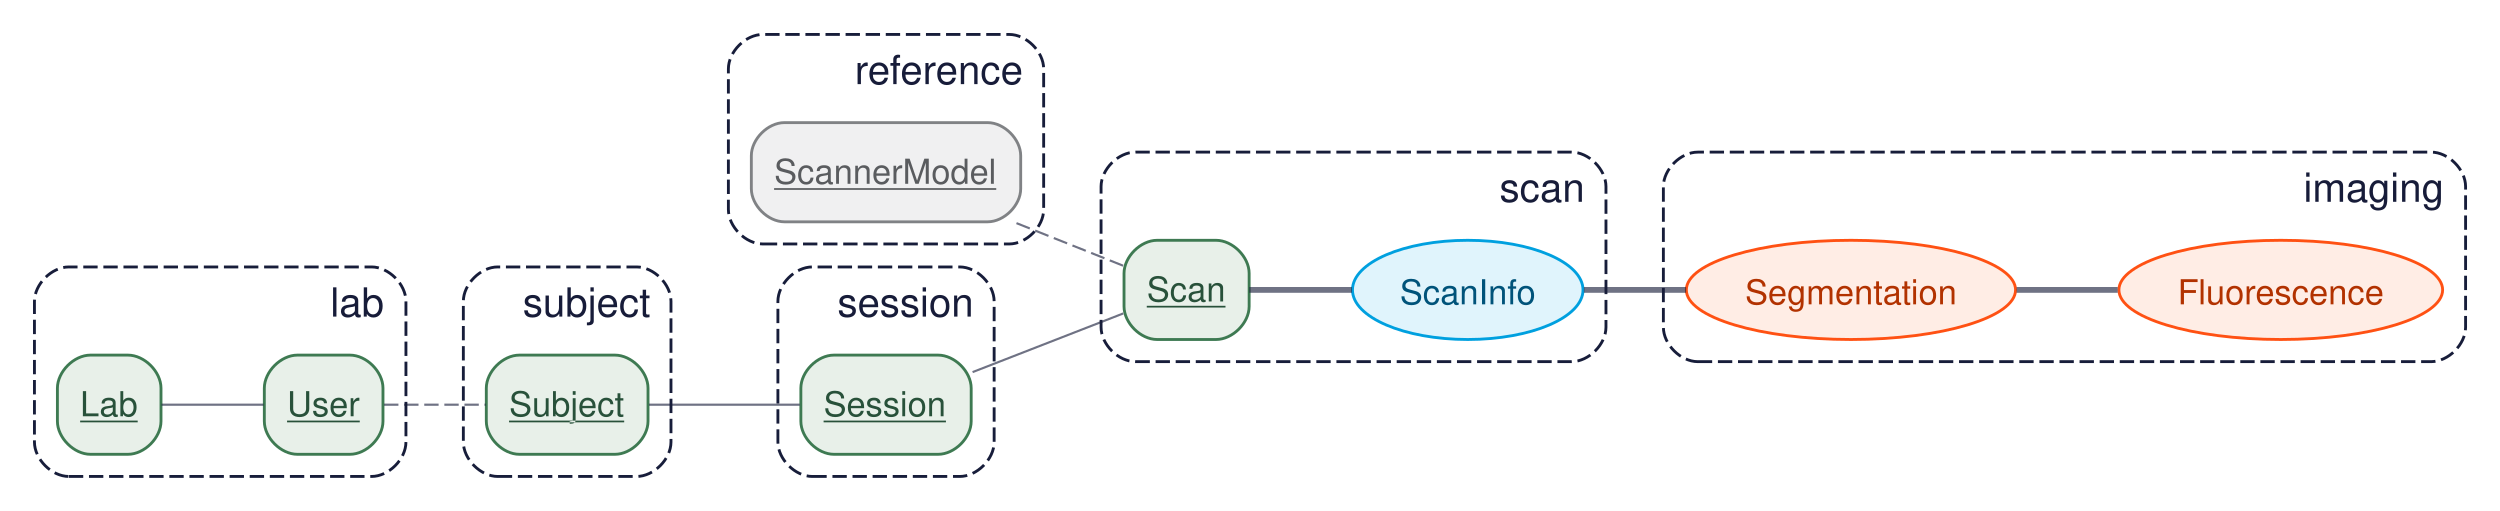
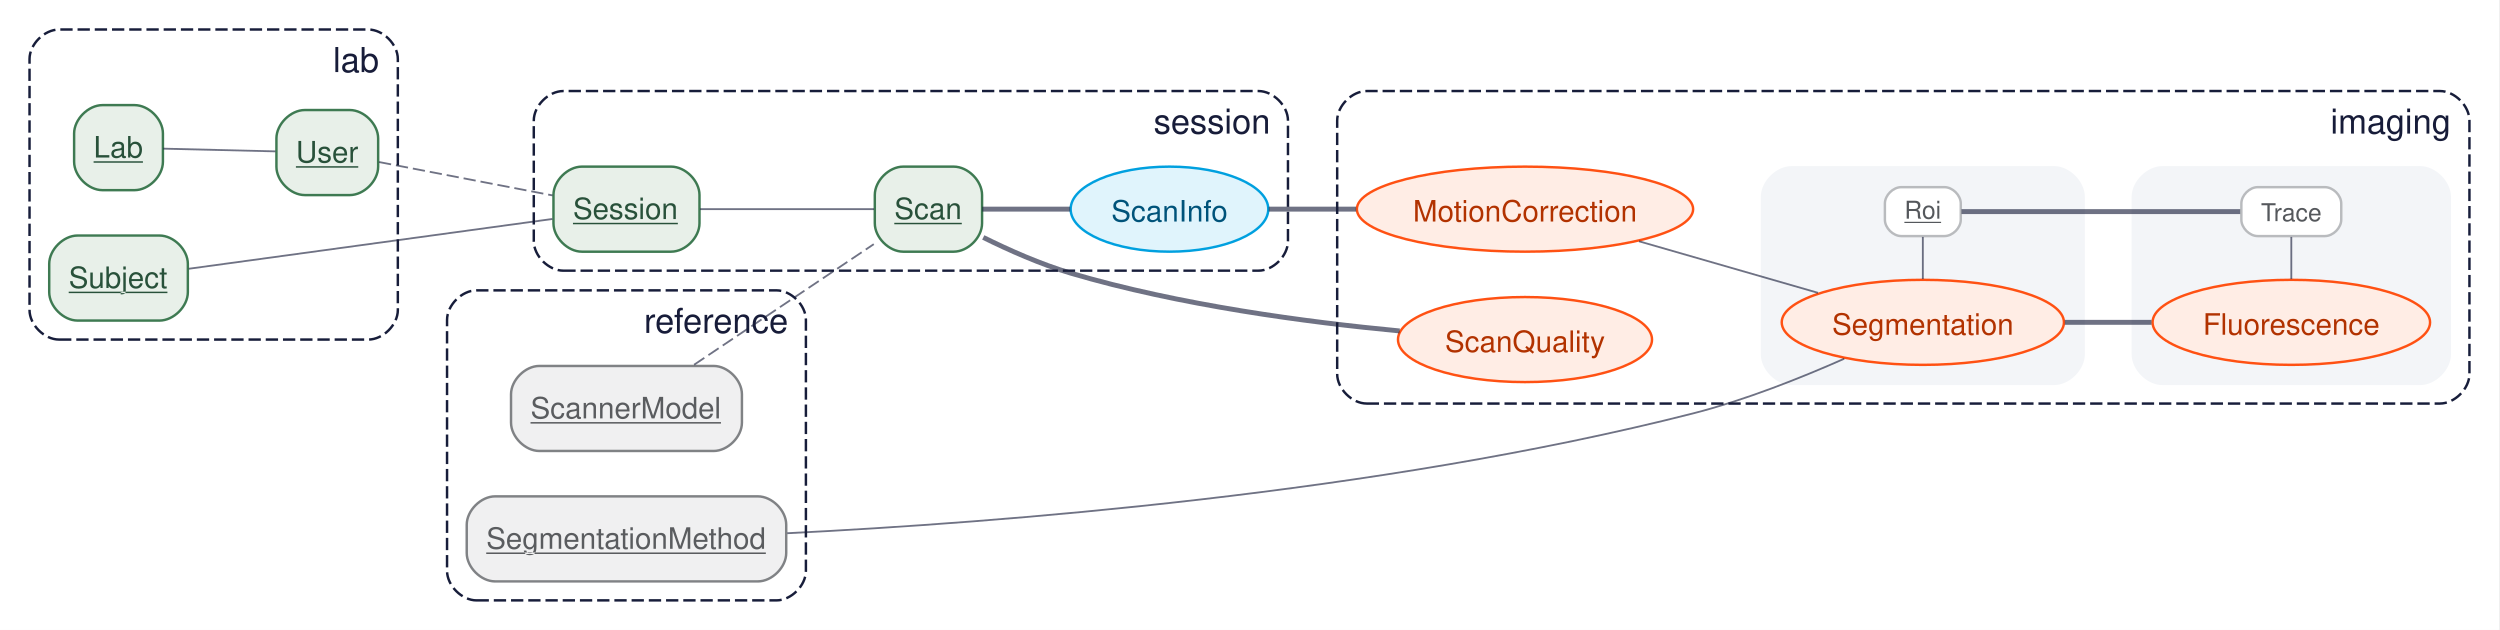
- <svg xmlns="http://www.w3.org/2000/svg" xmlns:xlink="http://www.w3.org/1999/xlink" width="871pt" height="178pt" viewBox="0.00 0.00 871.00 178.00">
+ <svg xmlns="http://www.w3.org/2000/svg" xmlns:xlink="http://www.w3.org/1999/xlink" width="1016pt" height="256pt" viewBox="0.00 0.00 1016.00 256.00">
  <style>
@media (prefers-color-scheme: dark) {
  svg { background-color: #161A21; }
  polygon[fill="white"] { fill: #161A21; }
  [fill="#fffde7"] { fill: #3A3620; }
  [stroke="#c9bc5b"] { stroke: #C9BC5B; }
  [fill="#6b6420"] { fill: #EBE3A0; }
  [fill="#e8f0e9"] { fill: #16281F; }
  [stroke="#3e7a52"] { stroke: #6BBF94; }
  [fill="#28513a"] { fill: #BCE6CF; }
  [fill="#f0f0f1"] { fill: #242832; }
  [stroke="#808285"] { stroke: #9DA0A4; }
  [fill="#5a5c5f"] { fill: #C9CFD9; }
  [fill="#ffede5"] { fill: #331B12; }
  [stroke="#ff5113"] { stroke: #FF7A47; }
  [fill="#b23200"] { fill: #FFC7AE; }
  [fill="#e0f4fc"] { fill: #0F2433; }
  [stroke="#00a0df"] { stroke: #33B8E8; }
  [fill="#00537a"] { fill: #BEE7F9; }
  [fill="#ffffff"] { fill: #1E232C; }
  [stroke="#b9bbbe"] { stroke: #8F959D; }
  [fill="#55585c"] { fill: #C8CED8; }
  [fill="#edeef0"] { fill: #242730; }
  [stroke="#808890"] { stroke: #8890A0; }
  [fill="#404040"] { fill: #C7CDD6; }
  [stroke="#171c39"] { stroke: #AEB6C2; stroke-opacity: 0.753; }
  [stroke="#c77d3a"] { stroke: #D68C4A; stroke-opacity: 0.753; }
  [fill="#f3f5f8"] { fill: #2A313D; }
  [stroke="#f3f5f8"] { stroke: #2A313D; }
  [stroke="#171d3a"] { stroke: #606875; }
  [fill="#171c39"] { fill: #8A93A1; }
}
</style>
-   <g id="graph0" class="graph" transform="scale(1 1) rotate(0) translate(4 174)">
-     <polygon fill="white" stroke="none" points="-4,4 -4,-174 867.01,-174 867.01,4 -4,4" />
+   <g id="graph0" class="graph" transform="scale(1 1) rotate(0) translate(4 252)">
+     <polygon fill="white" stroke="none" points="-4,4 -4,-252 1011.58,-252 1011.58,4 -4,4" />
    <g id="clust1" class="cluster">
-       <path fill="none" stroke="#171d3a" stroke-dasharray="5,2" d="M587.52,-48C587.52,-48 843.01,-48 843.01,-48 849.01,-48 855.01,-54 855.01,-60 855.01,-60 855.01,-109 855.01,-109 855.01,-115 849.01,-121 843.01,-121 843.01,-121 587.52,-121 587.52,-121 581.52,-121 575.52,-115 575.52,-109 575.52,-109 575.52,-60 575.52,-60 575.52,-54 581.52,-48 587.52,-48" />
-       <text xml:space="preserve" text-anchor="middle" x="823.01" y="-103.7" font-family="Helvetica,sans-Serif" font-size="14.00" fill="#171c39">imaging</text>
+       <path fill="none" stroke="#171d3a" stroke-dasharray="5,2" d="M551.43,-88C551.43,-88 987.58,-88 987.58,-88 993.58,-88 999.58,-94 999.58,-100 999.58,-100 999.58,-203 999.58,-203 999.58,-209 993.58,-215 987.58,-215 987.58,-215 551.43,-215 551.43,-215 545.43,-215 539.43,-209 539.43,-203 539.43,-203 539.43,-100 539.43,-100 539.43,-94 545.43,-88 551.43,-88" />
+       <text xml:space="preserve" text-anchor="middle" x="967.58" y="-197.7" font-family="Helvetica,sans-Serif" font-size="14.00" fill="#171c39">imaging</text>
    </g>
    <g id="clust2" class="cluster">
-       <path fill="none" stroke="#171d3a" stroke-dasharray="5,2" d="M20,-8C20,-8 125.43,-8 125.43,-8 131.43,-8 137.43,-14 137.43,-20 137.43,-20 137.43,-69 137.43,-69 137.43,-75 131.43,-81 125.43,-81 125.43,-81 20,-81 20,-81 14,-81 8,-75 8,-69 8,-69 8,-20 8,-20 8,-14 14,-8 20,-8" />
-       <text xml:space="preserve" text-anchor="middle" x="120.43" y="-63.7" font-family="Helvetica,sans-Serif" font-size="14.00" fill="#171c39">lab</text>
-     </g>
-     <g id="clust3" class="cluster">
-       <path fill="none" stroke="#171d3a" stroke-dasharray="5,2" d="M261.77,-89C261.77,-89 347.61,-89 347.61,-89 353.61,-89 359.61,-95 359.61,-101 359.61,-101 359.61,-150 359.61,-150 359.61,-156 353.61,-162 347.61,-162 347.61,-162 261.77,-162 261.77,-162 255.77,-162 249.77,-156 249.77,-150 249.77,-150 249.77,-101 249.77,-101 249.77,-95 255.77,-89 261.77,-89" />
-       <text xml:space="preserve" text-anchor="middle" x="323.11" y="-144.7" font-family="Helvetica,sans-Serif" font-size="14.00" fill="#171c39">reference</text>
+       <path fill="#f3f5f8" stroke="#f3f5f8" d="M874.79,-96C874.79,-96 979.58,-96 979.58,-96 985.58,-96 991.58,-102 991.58,-108 991.58,-108 991.58,-172 991.58,-172 991.58,-178 985.58,-184 979.58,-184 979.58,-184 874.79,-184 874.79,-184 868.79,-184 862.79,-178 862.79,-172 862.79,-172 862.79,-108 862.79,-108 862.79,-102 868.79,-96 874.79,-96" />
    </g>
    <g id="clust4" class="cluster">
-       <path fill="none" stroke="#171d3a" stroke-dasharray="5,2" d="M391.61,-48C391.61,-48 543.52,-48 543.52,-48 549.52,-48 555.52,-54 555.52,-60 555.52,-60 555.52,-109 555.52,-109 555.52,-115 549.52,-121 543.52,-121 543.52,-121 391.61,-121 391.61,-121 385.61,-121 379.61,-115 379.61,-109 379.61,-109 379.61,-60 379.61,-60 379.61,-54 385.61,-48 391.61,-48" />
-       <text xml:space="preserve" text-anchor="middle" x="533.27" y="-103.7" font-family="Helvetica,sans-Serif" font-size="14.00" fill="#171c39">scan</text>
-     </g>
-     <g id="clust5" class="cluster">
-       <path fill="none" stroke="#171d3a" stroke-dasharray="5,2" d="M279.02,-8C279.02,-8 330.36,-8 330.36,-8 336.36,-8 342.36,-14 342.36,-20 342.36,-20 342.36,-69 342.36,-69 342.36,-75 336.36,-81 330.36,-81 330.36,-81 279.02,-81 279.02,-81 273.02,-81 267.02,-75 267.02,-69 267.02,-69 267.02,-20 267.02,-20 267.02,-14 273.02,-8 279.02,-8" />
-       <text xml:space="preserve" text-anchor="middle" x="311.49" y="-63.7" font-family="Helvetica,sans-Serif" font-size="14.00" fill="#171c39">session</text>
+       <path fill="#f3f5f8" stroke="#f3f5f8" d="M724.09,-96C724.09,-96 830.79,-96 830.79,-96 836.79,-96 842.79,-102 842.79,-108 842.79,-108 842.79,-172 842.79,-172 842.79,-178 836.79,-184 830.79,-184 830.79,-184 724.09,-184 724.09,-184 718.09,-184 712.09,-178 712.09,-172 712.09,-172 712.09,-108 712.09,-108 712.09,-102 718.09,-96 724.09,-96" />
    </g>
    <g id="clust6" class="cluster">
-       <path fill="none" stroke="#171d3a" stroke-dasharray="5,2" d="M169.43,-8C169.43,-8 217.77,-8 217.77,-8 223.77,-8 229.77,-14 229.77,-20 229.77,-20 229.77,-69 229.77,-69 229.77,-75 223.77,-81 217.77,-81 217.77,-81 169.43,-81 169.43,-81 163.43,-81 157.43,-75 157.43,-69 157.43,-69 157.43,-20 157.43,-20 157.43,-14 163.43,-8 169.43,-8" />
-       <text xml:space="preserve" text-anchor="middle" x="200.39" y="-63.7" font-family="Helvetica,sans-Serif" font-size="14.00" fill="#171c39">subject</text>
+       <path fill="none" stroke="#171d3a" stroke-dasharray="5,2" d="M20,-114C20,-114 145.68,-114 145.68,-114 151.68,-114 157.68,-120 157.68,-126 157.68,-126 157.68,-228 157.68,-228 157.68,-234 151.68,-240 145.68,-240 145.68,-240 20,-240 20,-240 14,-240 8,-234 8,-228 8,-228 8,-126 8,-126 8,-120 14,-114 20,-114" />
+       <text xml:space="preserve" text-anchor="middle" x="140.68" y="-222.7" font-family="Helvetica,sans-Serif" font-size="14.00" fill="#171c39">lab</text>
+     </g>
+     <g id="clust7" class="cluster">
+       <path fill="none" stroke="#171d3a" stroke-dasharray="5,2" d="M189.68,-8C189.68,-8 311.52,-8 311.52,-8 317.52,-8 323.52,-14 323.52,-20 323.52,-20 323.52,-122 323.52,-122 323.52,-128 317.52,-134 311.52,-134 311.52,-134 189.68,-134 189.68,-134 183.68,-134 177.68,-128 177.68,-122 177.68,-122 177.68,-20 177.68,-20 177.68,-14 183.68,-8 189.68,-8" />
+       <text xml:space="preserve" text-anchor="middle" x="287.02" y="-116.7" font-family="Helvetica,sans-Serif" font-size="14.00" fill="#171c39">reference</text>
+     </g>
+     <g id="clust8" class="cluster">
+       <path fill="none" stroke="#171d3a" stroke-dasharray="5,2" d="M224.93,-142C224.93,-142 507.43,-142 507.43,-142 513.43,-142 519.43,-148 519.43,-154 519.43,-154 519.43,-203 519.43,-203 519.43,-209 513.43,-215 507.43,-215 507.43,-215 224.93,-215 224.93,-215 218.93,-215 212.93,-209 212.93,-203 212.93,-203 212.93,-154 212.93,-154 212.93,-148 218.93,-142 224.93,-142" />
+       <text xml:space="preserve" text-anchor="middle" x="488.56" y="-197.7" font-family="Helvetica,sans-Serif" font-size="14.00" fill="#171c39">session</text>
    </g>
    <g id="node1" class="node">
      <g id="a_node1">
        <a xlink:title="→ Segmentation&#13;------------------------------&#13;timestamps           &#13;">
-           <ellipse fill="#ffede5" stroke="#ff5113" cx="790.62" cy="-73" rx="56.39" ry="17.28" />
-           <text xml:space="preserve" text-anchor="middle" x="790.62" y="-67.97" font-family="Helvetica,sans-Serif" font-size="12.00" fill="#b23200">Fluorescence</text>
-         </a>
-       </g>
+           <ellipse fill="#ffede5" stroke="#ff5113" cx="927.19" cy="-121" rx="56.39" ry="17.28" />
+           <text xml:space="preserve" text-anchor="middle" x="927.19" y="-115.97" font-family="Helvetica,sans-Serif" font-size="12.00" fill="#b23200">Fluorescence</text>
+         </a>
+       </g>
+     </g>
+     <g id="node6" class="node">
+       <g id="a_node6">
+         <a xlink:title="→ Fluorescence&#13;→ Segmentation.Roi&#13;------------------------------&#13;trace                &#13;">
+           <path fill="#ffffff" stroke="#b9bbbe" d="M940.85,-175.94C940.85,-175.94 913.52,-175.94 913.52,-175.94 910.21,-175.94 906.89,-172.63 906.89,-169.31 906.89,-169.31 906.89,-162.69 906.89,-162.69 906.89,-159.37 910.21,-156.06 913.52,-156.06 913.52,-156.06 940.85,-156.06 940.85,-156.06 944.17,-156.06 947.48,-159.37 947.48,-162.69 947.48,-162.69 947.48,-169.31 947.48,-169.31 947.48,-172.63 944.17,-175.94 940.85,-175.94" />
+           <text xml:space="preserve" text-anchor="middle" x="927.19" y="-162.12" font-family="Helvetica,sans-Serif" font-size="10.00" fill="#55585c">Trace</text>
+         </a>
+       </g>
+     </g>
+     <g id="edge1" class="edge">
+       <path fill="none" stroke="#171c39" stroke-width="0.75" stroke-opacity="0.62" d="M927.19,-138.58C927.19,-144.29 927.19,-150 927.19,-155.72" />
    </g>
    <g id="node2" class="node">
      <g id="a_node2">
+         <a xlink:title="→ MotionCorrection&#13;→ SegmentationMethod&#13;------------------------------&#13;num_rois             &#13;">
+           <ellipse fill="#ffede5" stroke="#ff5113" cx="777.44" cy="-121" rx="57.35" ry="17.28" />
+           <text xml:space="preserve" text-anchor="middle" x="777.44" y="-115.97" font-family="Helvetica,sans-Serif" font-size="12.00" fill="#b23200">Segmentation</text>
+         </a>
+       </g>
+     </g>
+     <g id="edge3" class="edge">
+       <path fill="none" stroke="#171c39" stroke-width="2" stroke-opacity="0.62" d="M835.14,-121C846.7,-121 858.85,-121 870.37,-121" />
+     </g>
+     <g id="node7" class="node">
+       <g id="a_node7">
+         <a xlink:title="→ Segmentation&#13;roi_idx              &#13;------------------------------&#13;mask                 &#13;">
+           <path fill="#ffffff" stroke="#b9bbbe" d="M786.23,-175.94C786.23,-175.94 768.65,-175.94 768.65,-175.94 765.34,-175.94 762.02,-172.63 762.02,-169.31 762.02,-169.31 762.02,-162.69 762.02,-162.69 762.02,-159.37 765.34,-156.06 768.65,-156.06 768.65,-156.06 786.23,-156.06 786.23,-156.06 789.55,-156.06 792.86,-159.37 792.86,-162.69 792.86,-162.69 792.86,-169.31 792.86,-169.31 792.86,-172.63 789.55,-175.94 786.23,-175.94" />
+           <text xml:space="preserve" text-anchor="start" x="769.94" y="-163.12" font-family="Helvetica,sans-Serif" text-decoration="underline" font-size="10.00" fill="#55585c">Roi</text>
+         </a>
+       </g>
+     </g>
+     <g id="edge4" class="edge">
+       <path fill="none" stroke="#171c39" stroke-width="0.75" stroke-opacity="0.62" d="M777.44,-138.58C777.44,-144.29 777.44,-150 777.44,-155.72" />
+     </g>
+     <g id="node3" class="node">
+       <g id="a_node3">
        <a xlink:title="lab_name             &#13;------------------------------&#13;institution          &#13;">
-           <path fill="#e8f0e9" stroke="#3e7a52" d="M40.57,-50.28C40.57,-50.28 27.52,-50.28 27.52,-50.28 21.76,-50.28 16,-44.52 16,-38.76 16,-38.76 16,-27.24 16,-27.24 16,-21.48 21.76,-15.72 27.52,-15.72 27.52,-15.72 40.57,-15.72 40.57,-15.72 46.33,-15.72 52.09,-21.48 52.09,-27.24 52.09,-27.24 52.09,-38.76 52.09,-38.76 52.09,-44.52 46.33,-50.28 40.57,-50.28" />
-           <text xml:space="preserve" text-anchor="start" x="23.92" y="-28.98" font-family="Helvetica,sans-Serif" text-decoration="underline" font-size="12.00" fill="#28513a">Lab</text>
-         </a>
-       </g>
+           <path fill="#e8f0e9" stroke="#3e7a52" d="M50.69,-209.28C50.69,-209.28 37.64,-209.28 37.64,-209.28 31.88,-209.28 26.12,-203.52 26.12,-197.76 26.12,-197.76 26.12,-186.24 26.12,-186.24 26.12,-180.48 31.88,-174.72 37.64,-174.72 37.64,-174.72 50.69,-174.72 50.69,-174.72 56.45,-174.72 62.21,-180.48 62.21,-186.24 62.21,-186.24 62.21,-197.76 62.21,-197.76 62.21,-203.52 56.45,-209.28 50.69,-209.28" />
+           <text xml:space="preserve" text-anchor="start" x="34.04" y="-187.97" font-family="Helvetica,sans-Serif" text-decoration="underline" font-size="12.00" fill="#28513a">Lab</text>
+         </a>
+       </g>
+     </g>
+     <g id="node12" class="node">
+       <g id="a_node12">
+         <a xlink:title="→ Lab&#13;user_name            &#13;------------------------------&#13;email                &#13;">
+           <path fill="#e8f0e9" stroke="#3e7a52" d="M138.16,-207.28C138.16,-207.28 119.86,-207.28 119.86,-207.28 114.1,-207.28 108.34,-201.52 108.34,-195.76 108.34,-195.76 108.34,-184.24 108.34,-184.24 108.34,-178.48 114.1,-172.72 119.86,-172.72 119.86,-172.72 138.16,-172.72 138.16,-172.72 143.92,-172.72 149.68,-178.48 149.68,-184.24 149.68,-184.24 149.68,-195.76 149.68,-195.76 149.68,-201.52 143.92,-207.28 138.16,-207.28" />
+           <text xml:space="preserve" text-anchor="start" x="116.26" y="-185.97" font-family="Helvetica,sans-Serif" text-decoration="underline" font-size="12.00" fill="#28513a">User</text>
+         </a>
+       </g>
+     </g>
+     <g id="edge6" class="edge">
+       <path fill="none" stroke="#171c39" stroke-width="0.75" stroke-opacity="0.62" d="M62.33,-191.59C75.6,-191.27 94,-190.82 107.95,-190.48" />
+     </g>
+     <g id="node4" class="node">
+       <g id="a_node4">
+         <a xlink:title="scanner_model        &#13;------------------------------&#13;manufacturer         &#13;">
+           <path fill="#f0f0f1" stroke="#808285" d="M286,-103.28C286,-103.28 215.2,-103.28 215.2,-103.28 209.44,-103.28 203.68,-97.52 203.68,-91.76 203.68,-91.76 203.68,-80.24 203.68,-80.24 203.68,-74.48 209.44,-68.72 215.2,-68.72 215.2,-68.72 286,-68.72 286,-68.72 291.76,-68.72 297.52,-74.48 297.52,-80.24 297.52,-80.24 297.52,-91.76 297.52,-91.76 297.52,-97.52 291.76,-103.28 286,-103.28" />
+           <text xml:space="preserve" text-anchor="start" x="211.6" y="-81.97" font-family="Helvetica,sans-Serif" text-decoration="underline" font-size="12.00" fill="#5a5c5f">ScannerModel</text>
+         </a>
+       </g>
+     </g>
+     <g id="node10" class="node">
+       <g id="a_node10">
+         <a xlink:title="→ Session&#13;scan_idx             &#13;------------------------------&#13;→ ScannerModel&#13;depth                &#13;">
+           <path fill="#e8f0e9" stroke="#3e7a52" d="M383.59,-184.28C383.59,-184.28 363.04,-184.28 363.04,-184.28 357.28,-184.28 351.52,-178.52 351.52,-172.76 351.52,-172.76 351.52,-161.24 351.52,-161.24 351.52,-155.48 357.28,-149.72 363.04,-149.72 363.04,-149.72 383.59,-149.72 383.59,-149.72 389.35,-149.72 395.11,-155.48 395.11,-161.24 395.11,-161.24 395.11,-172.76 395.11,-172.76 395.11,-178.52 389.35,-184.28 383.59,-184.28" />
+           <text xml:space="preserve" text-anchor="start" x="359.44" y="-162.97" font-family="Helvetica,sans-Serif" text-decoration="underline" font-size="12.00" fill="#28513a">Scan</text>
+         </a>
+       </g>
+     </g>
+     <g id="edge9" class="edge">
+       <path fill="none" stroke="#171c39" stroke-width="0.75" stroke-dasharray="5,2" stroke-opacity="0.62" d="M278.09,-103.78C300.02,-118.49 330.77,-139.13 351.1,-152.77" />
+     </g>
+     <g id="node5" class="node">
+       <g id="a_node5">
+         <a xlink:title="→ Scan&#13;------------------------------&#13;nframes              &#13;fps                  &#13;">
+           <ellipse fill="#e0f4fc" stroke="#00a0df" cx="471.27" cy="-167" rx="40.16" ry="17.28" />
+           <text xml:space="preserve" text-anchor="middle" x="471.27" y="-161.97" font-family="Helvetica,sans-Serif" font-size="12.00" fill="#00537a">ScanInfo</text>
+         </a>
+       </g>
+     </g>
+     <g id="node11" class="node">
+       <g id="a_node11">
+         <a xlink:title="→ ScanInfo&#13;------------------------------&#13;x_shifts             &#13;y_shifts             &#13;">
+           <ellipse fill="#ffede5" stroke="#ff5113" cx="615.76" cy="-167" rx="68.33" ry="17.28" />
+           <text xml:space="preserve" text-anchor="middle" x="615.76" y="-161.97" font-family="Helvetica,sans-Serif" font-size="12.00" fill="#b23200">MotionCorrection</text>
+         </a>
+       </g>
+     </g>
+     <g id="edge11" class="edge">
+       <path fill="none" stroke="#171c39" stroke-width="2" stroke-opacity="0.62" d="M511.59,-167C522.62,-167 534.95,-167 547.14,-167" />
+     </g>
+     <g id="edge5" class="edge">
+       <path fill="none" stroke="#171c39" stroke-width="2" stroke-opacity="0.62" d="M793.15,-166C819.86,-166 876.37,-166 906.42,-166" />
    </g>
    <g id="node8" class="node">
      <g id="a_node8">
-         <a xlink:title="→ Lab&#13;user_name            &#13;------------------------------&#13;email                &#13;">
-           <path fill="#e8f0e9" stroke="#3e7a52" d="M117.91,-50.28C117.91,-50.28 99.61,-50.28 99.61,-50.28 93.85,-50.28 88.09,-44.52 88.09,-38.76 88.09,-38.76 88.09,-27.24 88.09,-27.24 88.09,-21.48 93.85,-15.72 99.61,-15.72 99.61,-15.72 117.91,-15.72 117.91,-15.72 123.67,-15.72 129.43,-21.48 129.43,-27.24 129.43,-27.24 129.43,-38.76 129.43,-38.76 129.43,-44.52 123.67,-50.28 117.91,-50.28" />
-           <text xml:space="preserve" text-anchor="start" x="96.01" y="-28.98" font-family="Helvetica,sans-Serif" text-decoration="underline" font-size="12.00" fill="#28513a">User</text>
-         </a>
-       </g>
-     </g>
-     <g id="edge2" class="edge">
-       <path fill="none" stroke="#171c39" stroke-width="0.75" stroke-opacity="0.62" d="M52.28,-33C62.94,-33 76.68,-33 87.82,-33" />
-     </g>
-     <g id="node3" class="node">
-       <g id="a_node3">
-         <a xlink:title="scanner_model        &#13;------------------------------&#13;manufacturer         &#13;">
-           <path fill="#f0f0f1" stroke="#808285" d="M340.09,-131.28C340.09,-131.28 269.29,-131.28 269.29,-131.28 263.53,-131.28 257.77,-125.52 257.77,-119.76 257.77,-119.76 257.77,-108.24 257.77,-108.24 257.77,-102.48 263.53,-96.72 269.29,-96.72 269.29,-96.72 340.09,-96.72 340.09,-96.72 345.85,-96.72 351.61,-102.48 351.61,-108.24 351.61,-108.24 351.61,-119.76 351.61,-119.76 351.61,-125.52 345.85,-131.28 340.09,-131.28" />
-           <text xml:space="preserve" text-anchor="start" x="265.69" y="-109.97" font-family="Helvetica,sans-Serif" text-decoration="underline" font-size="12.00" fill="#5a5c5f">ScannerModel</text>
-         </a>
-       </g>
+         <a xlink:title="subject_id           &#13;------------------------------&#13;species              &#13;date_of_birth        &#13;">
+           <path fill="#e8f0e9" stroke="#3e7a52" d="M60.82,-156.28C60.82,-156.28 27.52,-156.28 27.52,-156.28 21.76,-156.28 16,-150.52 16,-144.76 16,-144.76 16,-133.24 16,-133.24 16,-127.48 21.76,-121.72 27.52,-121.72 27.52,-121.72 60.82,-121.72 60.82,-121.72 66.58,-121.72 72.34,-127.48 72.34,-133.24 72.34,-133.24 72.34,-144.76 72.34,-144.76 72.34,-150.52 66.58,-156.28 60.82,-156.28" />
+           <text xml:space="preserve" text-anchor="start" x="23.92" y="-134.97" font-family="Helvetica,sans-Serif" text-decoration="underline" font-size="12.00" fill="#28513a">Subject</text>
+         </a>
+       </g>
+     </g>
+     <g id="node13" class="node">
+       <g id="a_node13">
+         <a xlink:title="→ Subject&#13;session_date         &#13;------------------------------&#13;→ User&#13;session_notes        &#13;">
+           <path fill="#e8f0e9" stroke="#3e7a52" d="M268.75,-184.28C268.75,-184.28 232.45,-184.28 232.45,-184.28 226.69,-184.28 220.93,-178.52 220.93,-172.76 220.93,-172.76 220.93,-161.24 220.93,-161.24 220.93,-155.48 226.69,-149.72 232.45,-149.72 232.45,-149.72 268.75,-149.72 268.75,-149.72 274.51,-149.72 280.27,-155.48 280.27,-161.24 280.27,-161.24 280.27,-172.76 280.27,-172.76 280.27,-178.52 274.51,-184.28 268.75,-184.28" />
+           <text xml:space="preserve" text-anchor="start" x="228.85" y="-162.97" font-family="Helvetica,sans-Serif" text-decoration="underline" font-size="12.00" fill="#28513a">Session</text>
+         </a>
+       </g>
+     </g>
+     <g id="edge7" class="edge">
+       <path fill="none" stroke="#171c39" stroke-width="0.75" stroke-opacity="0.62" d="M72.74,-142.78C111.32,-148.06 181.1,-157.62 220.49,-163.01" />
    </g>
    <g id="node9" class="node">
      <g id="a_node9">
-         <a xlink:title="→ Session&#13;scan_idx             &#13;------------------------------&#13;→ ScannerModel&#13;depth                &#13;">
-           <path fill="#e8f0e9" stroke="#3e7a52" d="M419.68,-90.28C419.68,-90.28 399.13,-90.28 399.13,-90.28 393.37,-90.28 387.61,-84.52 387.61,-78.76 387.61,-78.76 387.61,-67.24 387.61,-67.24 387.61,-61.48 393.37,-55.72 399.13,-55.72 399.13,-55.72 419.68,-55.72 419.68,-55.72 425.44,-55.72 431.2,-61.48 431.2,-67.24 431.2,-67.24 431.2,-78.76 431.2,-78.76 431.2,-84.52 425.44,-90.28 419.68,-90.28" />
-           <text xml:space="preserve" text-anchor="start" x="395.53" y="-68.97" font-family="Helvetica,sans-Serif" text-decoration="underline" font-size="12.00" fill="#28513a">Scan</text>
-         </a>
-       </g>
-     </g>
-     <g id="edge4" class="edge">
-       <path fill="none" stroke="#171c39" stroke-width="0.75" stroke-dasharray="5,2" stroke-opacity="0.62" d="M350.14,-96.26C363.05,-91.1 376.55,-85.72 387.29,-81.43" />
-     </g>
-     <g id="node4" class="node">
-       <g id="a_node4">
-         <a xlink:title="→ Scan&#13;------------------------------&#13;nframes              &#13;fps                  &#13;">
-           <ellipse fill="#e0f4fc" stroke="#00a0df" cx="507.36" cy="-73" rx="40.16" ry="17.28" />
-           <text xml:space="preserve" text-anchor="middle" x="507.36" y="-67.97" font-family="Helvetica,sans-Serif" font-size="12.00" fill="#00537a">ScanInfo</text>
-         </a>
-       </g>
-     </g>
-     <g id="node7" class="node">
-       <g id="a_node7">
-         <a xlink:title="→ ScanInfo&#13;------------------------------&#13;num_rois             &#13;">
-           <ellipse fill="#ffede5" stroke="#ff5113" cx="640.87" cy="-73" rx="57.35" ry="17.28" />
-           <text xml:space="preserve" text-anchor="middle" x="640.87" y="-67.97" font-family="Helvetica,sans-Serif" font-size="12.00" fill="#b23200">Segmentation</text>
-         </a>
-       </g>
-     </g>
-     <g id="edge5" class="edge">
-       <path fill="none" stroke="#171c39" stroke-width="2" stroke-opacity="0.62" d="M547.82,-73C559.02,-73 571.43,-73 583.43,-73" />
-     </g>
-     <g id="node5" class="node">
-       <g id="a_node5">
-         <a xlink:title="→ Subject&#13;session_date         &#13;------------------------------&#13;session_notes        &#13;">
-           <path fill="#e8f0e9" stroke="#3e7a52" d="M322.84,-50.28C322.84,-50.28 286.54,-50.28 286.54,-50.28 280.78,-50.28 275.02,-44.52 275.02,-38.76 275.02,-38.76 275.02,-27.24 275.02,-27.24 275.02,-21.48 280.78,-15.72 286.54,-15.72 286.54,-15.72 322.84,-15.72 322.84,-15.72 328.6,-15.72 334.36,-21.48 334.36,-27.24 334.36,-27.24 334.36,-38.76 334.36,-38.76 334.36,-44.52 328.6,-50.28 322.84,-50.28" />
-           <text xml:space="preserve" text-anchor="start" x="282.94" y="-28.98" font-family="Helvetica,sans-Serif" text-decoration="underline" font-size="12.00" fill="#28513a">Session</text>
-         </a>
-       </g>
-     </g>
-     <g id="edge7" class="edge">
-       <path fill="none" stroke="#171c39" stroke-width="0.75" stroke-opacity="0.62" d="M334.85,-44.36C351.57,-50.87 372.19,-58.9 387.34,-64.8" />
-     </g>
-     <g id="node6" class="node">
-       <g id="a_node6">
-         <a xlink:title="subject_id           &#13;------------------------------&#13;→ User&#13;species              &#13;date_of_birth        &#13;">
-           <path fill="#e8f0e9" stroke="#3e7a52" d="M210.25,-50.28C210.25,-50.28 176.95,-50.28 176.95,-50.28 171.19,-50.28 165.43,-44.52 165.43,-38.76 165.43,-38.76 165.43,-27.24 165.43,-27.24 165.43,-21.48 171.19,-15.72 176.95,-15.72 176.95,-15.72 210.25,-15.72 210.25,-15.72 216.01,-15.72 221.77,-21.48 221.77,-27.24 221.77,-27.24 221.77,-38.76 221.77,-38.76 221.77,-44.52 216.01,-50.28 210.25,-50.28" />
-           <text xml:space="preserve" text-anchor="start" x="173.35" y="-28.98" font-family="Helvetica,sans-Serif" text-decoration="underline" font-size="12.00" fill="#28513a">Subject</text>
-         </a>
-       </g>
+         <a xlink:title="seg_method           &#13;------------------------------&#13;method_notes         &#13;">
+           <path fill="#f0f0f1" stroke="#808285" d="M304,-50.28C304,-50.28 197.2,-50.28 197.2,-50.28 191.44,-50.28 185.68,-44.52 185.68,-38.76 185.68,-38.76 185.68,-27.24 185.68,-27.24 185.68,-21.48 191.44,-15.72 197.2,-15.72 197.2,-15.72 304,-15.72 304,-15.72 309.76,-15.72 315.52,-21.48 315.52,-27.24 315.52,-27.24 315.52,-38.76 315.52,-38.76 315.52,-44.52 309.76,-50.28 304,-50.28" />
+           <text xml:space="preserve" text-anchor="start" x="193.6" y="-28.98" font-family="Helvetica,sans-Serif" text-decoration="underline" font-size="12.00" fill="#5a5c5f">SegmentationMethod</text>
+         </a>
+       </g>
+     </g>
+     <g id="edge10" class="edge">
+       <path fill="none" stroke="#171c39" stroke-width="0.75" stroke-opacity="0.62" d="M315.95,-35.3C401.29,-39.55 556.05,-51.41 684.09,-84 705.18,-89.37 727.88,-98.41 745.5,-106.22" />
+     </g>
+     <g id="edge13" class="edge">
+       <path fill="none" stroke="#171c39" stroke-width="2" stroke-opacity="0.62" d="M395.14,-167C405.61,-167 418.66,-167 430.92,-167" />
+     </g>
+     <g id="node14" class="node">
+       <g id="a_node14">
+         <a xlink:title="→ Scan&#13;------------------------------&#13;quality_score        &#13;">
+           <ellipse fill="#ffede5" stroke="#ff5113" cx="615.76" cy="-114" rx="51.62" ry="17.28" />
+           <text xml:space="preserve" text-anchor="middle" x="615.76" y="-108.97" font-family="Helvetica,sans-Serif" font-size="12.00" fill="#b23200">ScanQuality</text>
+         </a>
+       </g>
+     </g>
+     <g id="edge12" class="edge">
+       <path fill="none" stroke="#171c39" stroke-width="2" stroke-opacity="0.62" d="M395.6,-155.51C406.03,-150.34 418.94,-144.6 431.11,-141 475.3,-127.93 527.43,-121.03 564.83,-117.5" />
+     </g>
+     <g id="edge2" class="edge">
+       <path fill="none" stroke="#171c39" stroke-width="0.75" stroke-opacity="0.62" d="M662.09,-153.94C684.96,-147.35 712.5,-139.42 734.83,-132.99" />
    </g>
    <g id="edge8" class="edge">
-       <path fill="none" stroke="#171c39" stroke-width="0.75" stroke-opacity="0.62" d="M222.13,-33C238.16,-33 258.36,-33 274.64,-33" />
-     </g>
-     <g id="edge1" class="edge">
-       <path fill="none" stroke="#171c39" stroke-width="2" stroke-opacity="0.62" d="M698.57,-73C710.13,-73 722.28,-73 733.8,-73" />
-     </g>
-     <g id="edge3" class="edge">
-       <path fill="none" stroke="#171c39" stroke-width="0.75" stroke-dasharray="5,2" stroke-opacity="0.62" d="M129.81,-33C140.44,-33 153.66,-33 165.22,-33" />
-     </g>
-     <g id="edge6" class="edge">
-       <path fill="none" stroke="#171c39" stroke-width="2" stroke-opacity="0.62" d="M431.23,-73C441.7,-73 454.75,-73 467.01,-73" />
+       <path fill="none" stroke="#171c39" stroke-width="0.75" stroke-dasharray="5,2" stroke-opacity="0.62" d="M150.03,-186.15C169.31,-182.44 198.69,-176.79 220.55,-172.59" />
+     </g>
+     <g id="edge14" class="edge">
+       <path fill="none" stroke="#171c39" stroke-width="0.75" stroke-opacity="0.62" d="M280.51,-167C302.28,-167 331.61,-167 351.2,-167" />
    </g>
  </g>
</svg>
